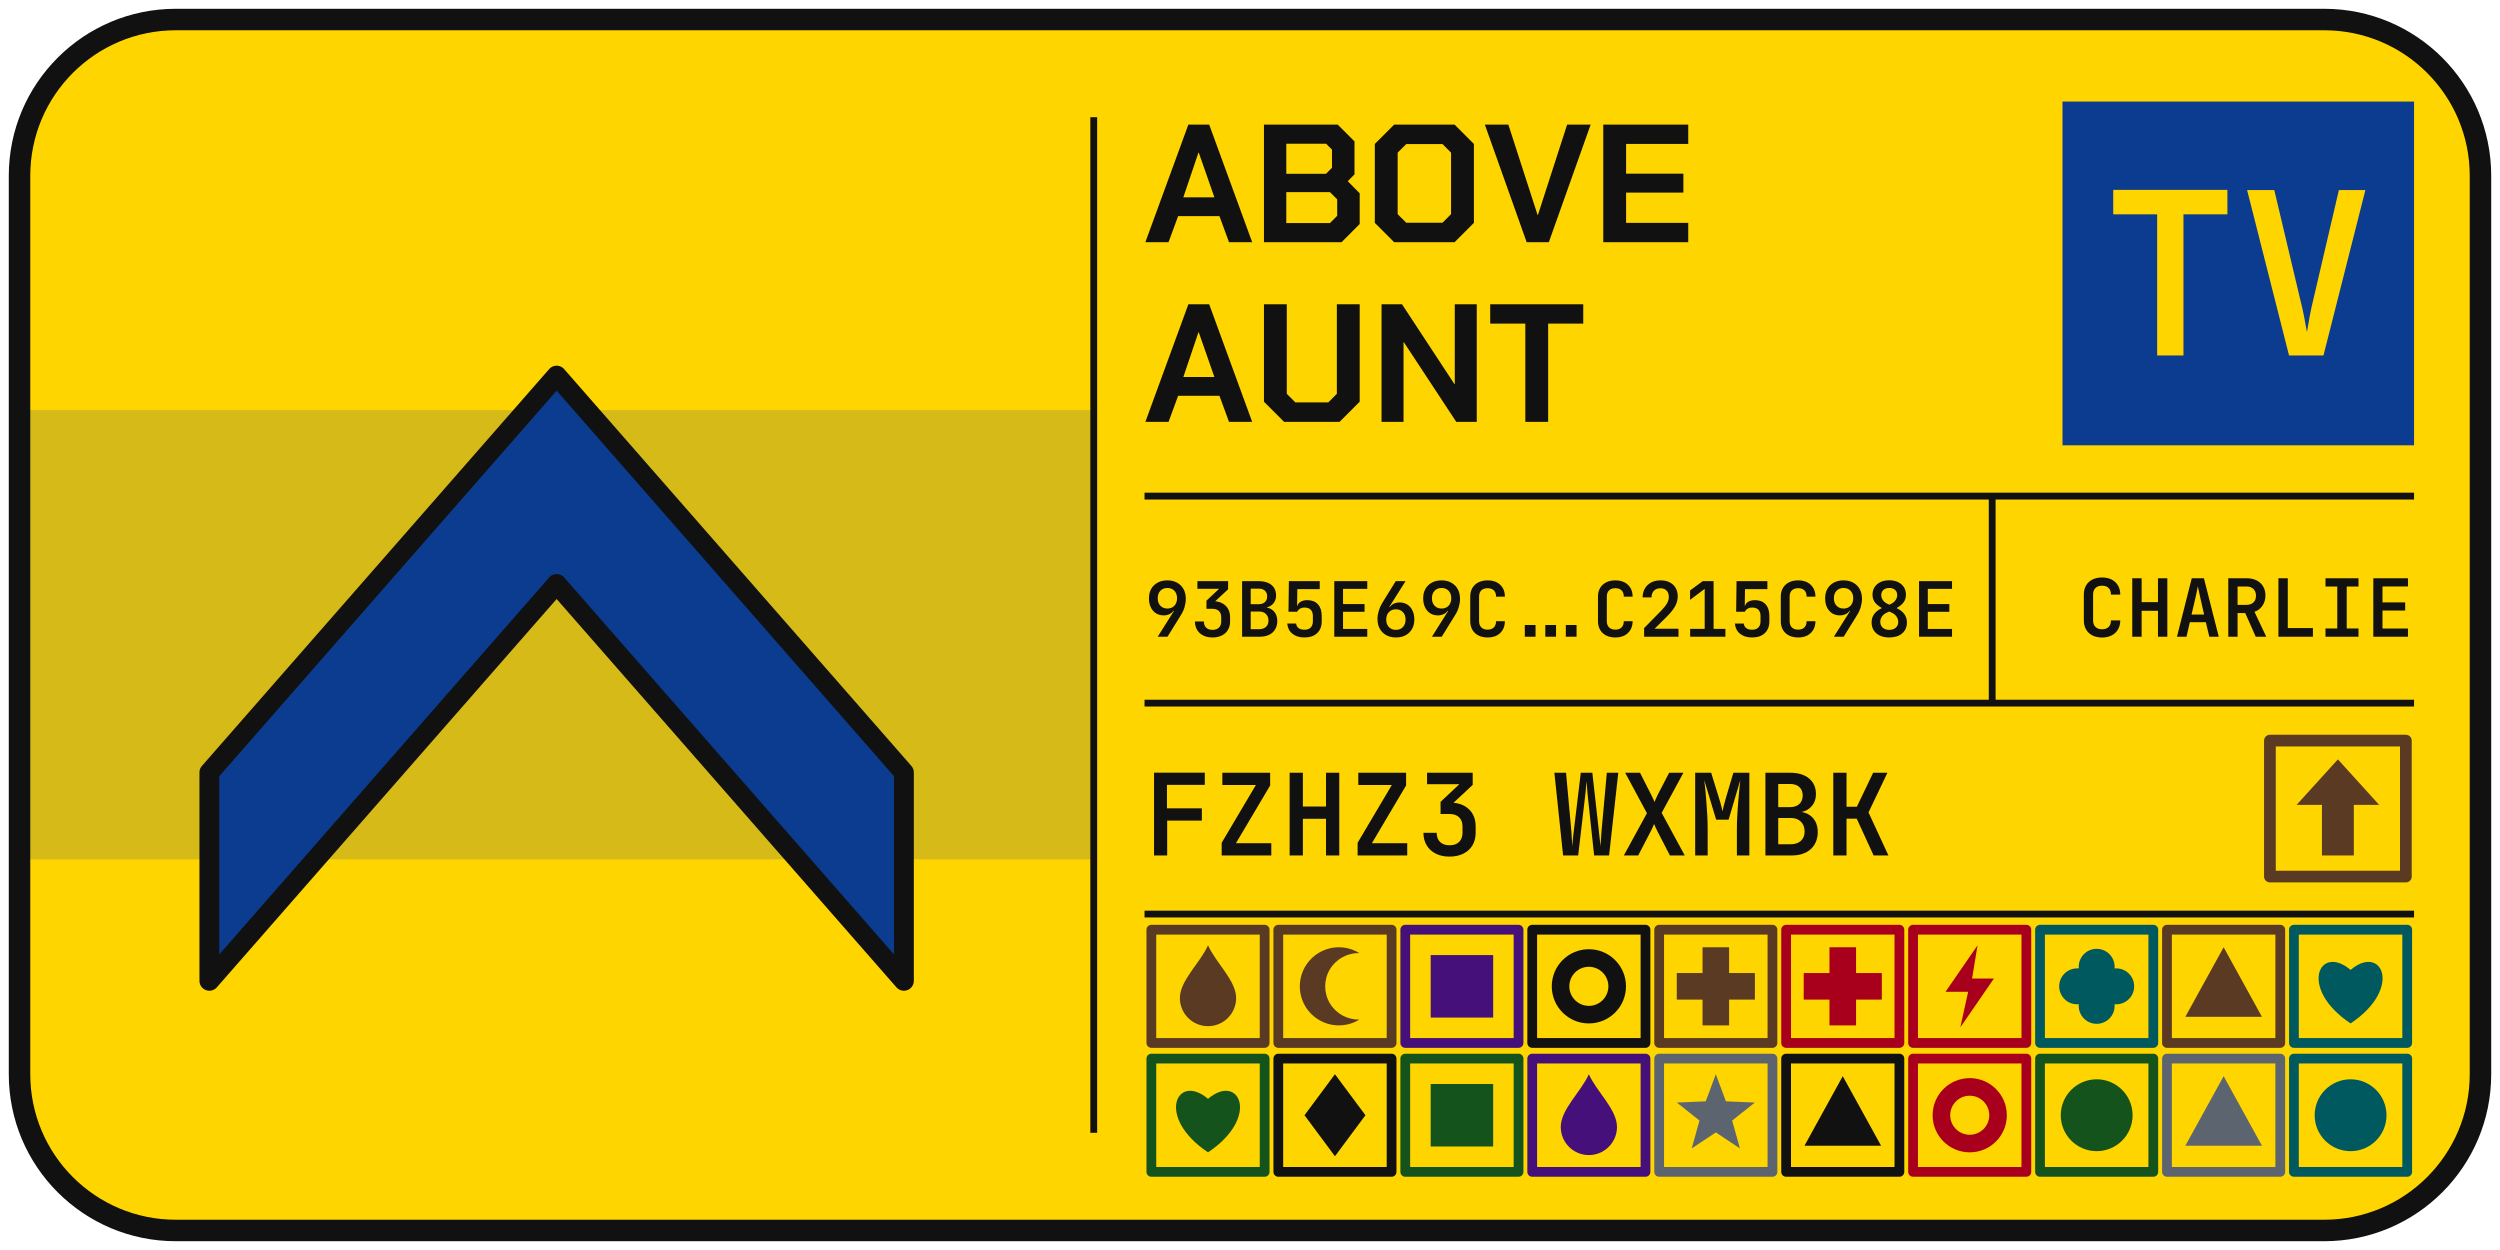
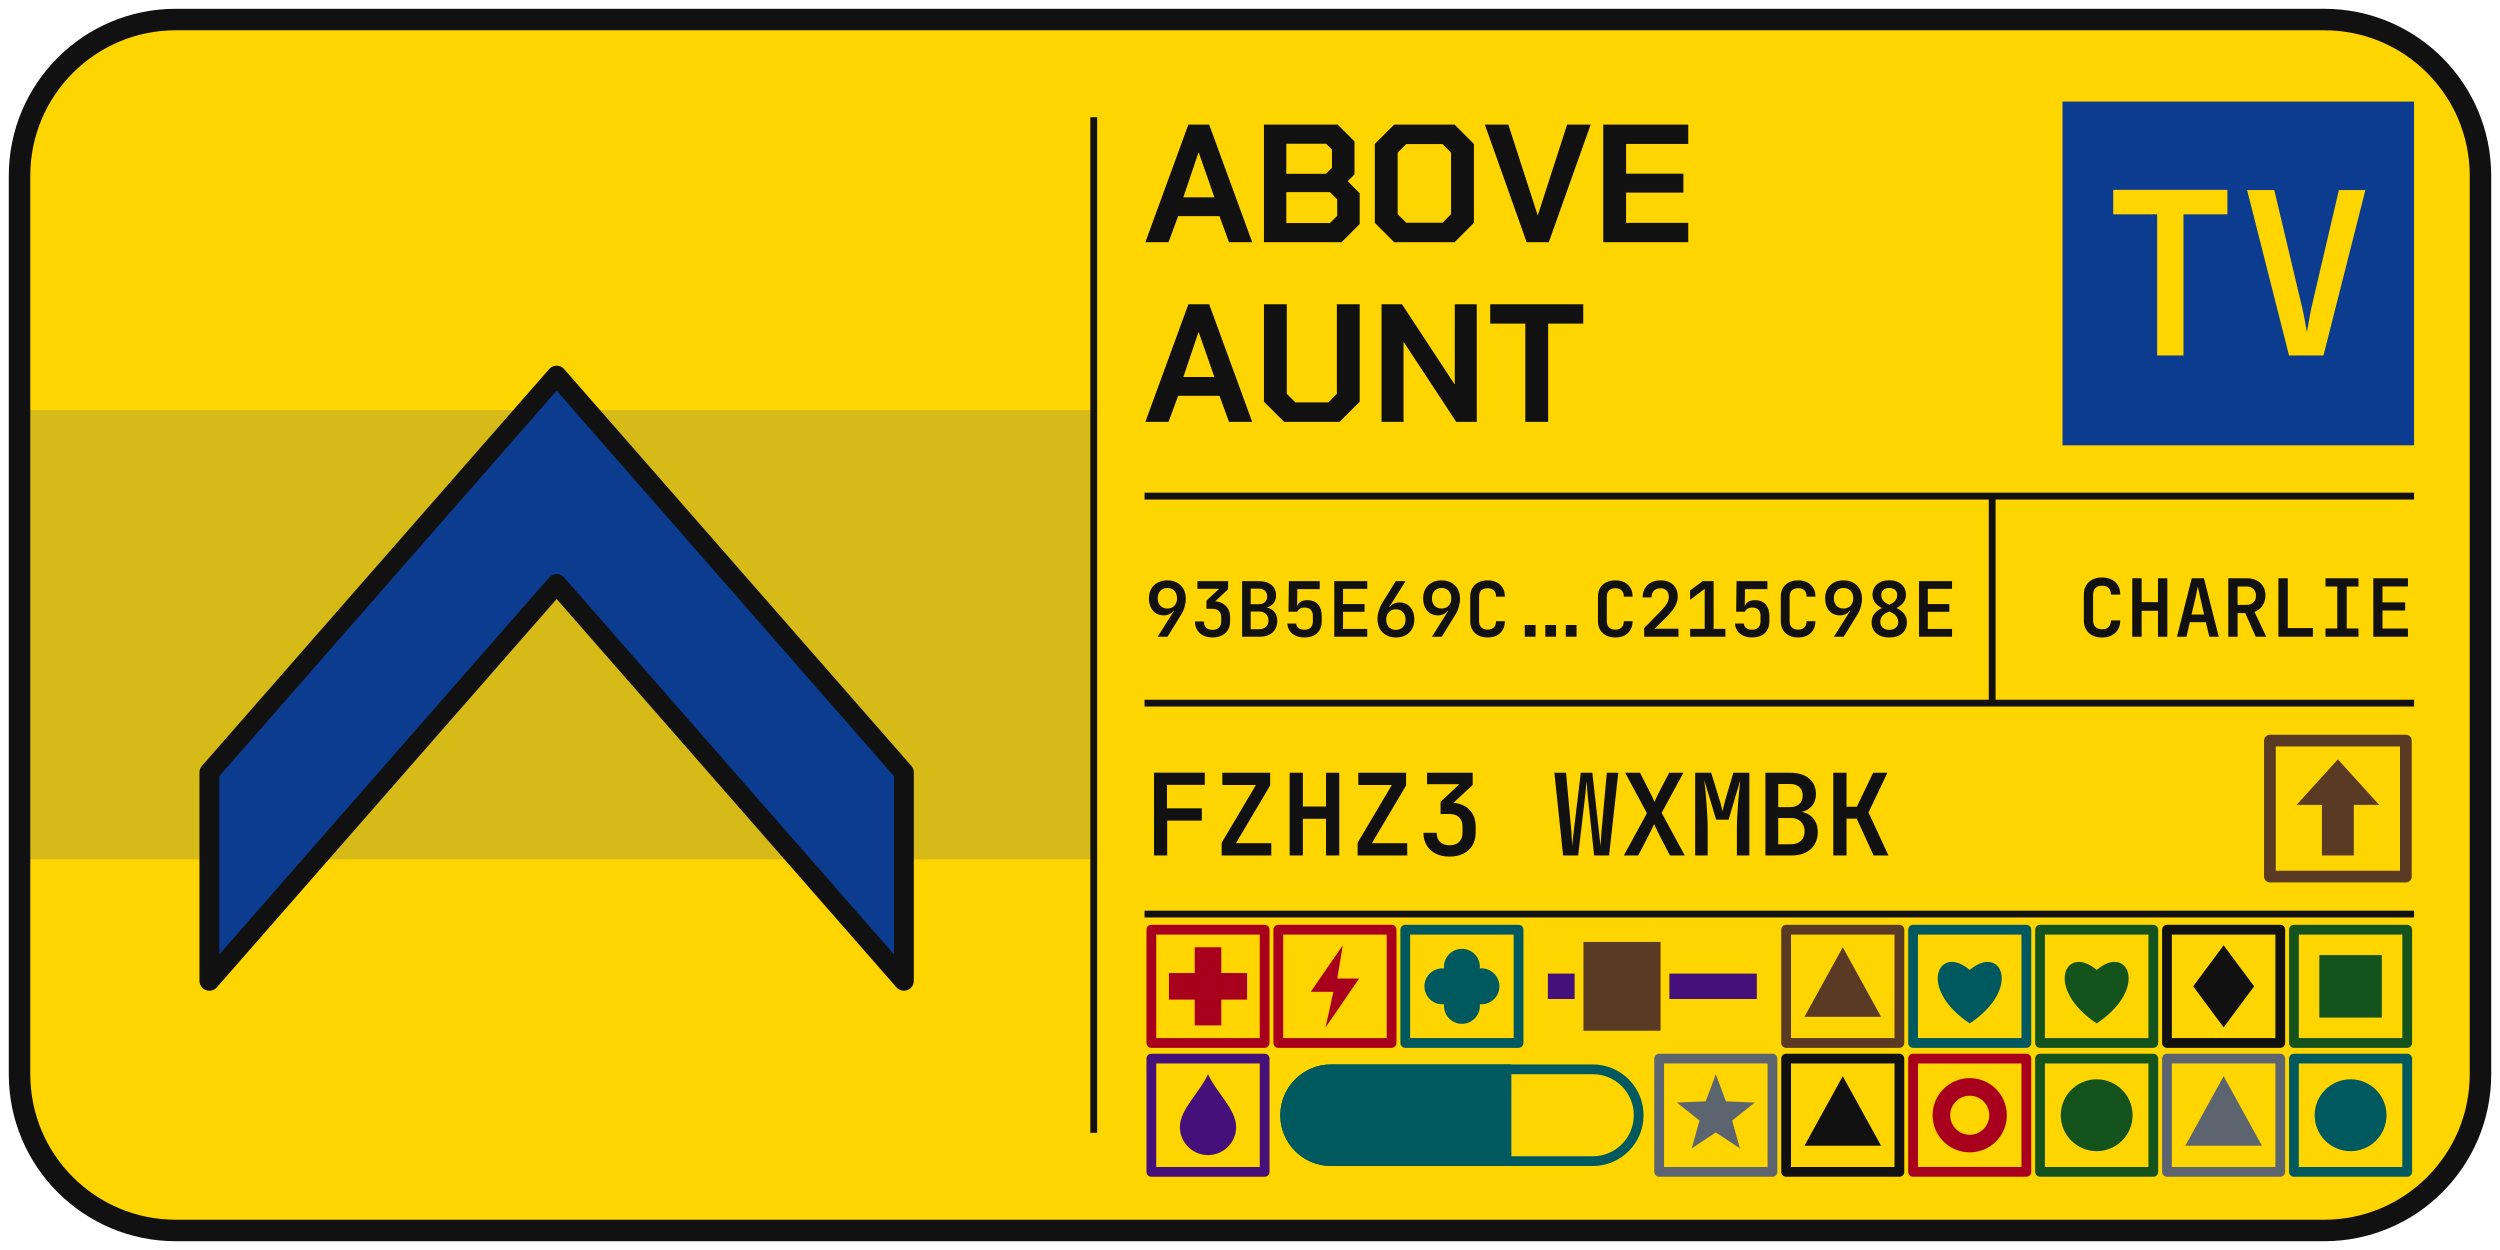
<svg xmlns="http://www.w3.org/2000/svg" viewBox="0 0 960 480" width="256" height="128">
  <defs>
    <clipPath id="c0">
      <path d="M67.5 7.5L892.5 7.5L892.5 7.5C925.64 7.5 952.5 34.36 952.5 67.5L952.5 412.5L952.5 412.5C952.5 445.64 925.64 472.5 892.5 472.5L67.5 472.5L67.5 472.5C34.36 472.5 7.5 445.64 7.5 412.5L7.5 67.5L7.5 67.5C7.5 34.36 34.36 7.5 67.5 7.5Z" />
    </clipPath>
    <clipPath id="c1">
      <path d="M7.5 0L420 0L420 480L7.5 480Z" />
+     </clipPath>
+     <clipPath id="c2">
+       <path d="M511.12 408.75L611.63 408.75L611.63 408.75C622.39 408.75 631.12 417.48 631.12 428.25L631.12 428.25L631.12 428.25C631.12 439.02 622.39 447.75 611.63 447.75L511.12 447.75L511.12 447.75C500.36 447.75 491.62 439.02 491.62 428.25L491.62 428.25L491.62 428.25C491.62 417.48 500.36 408.75 511.12 408.75Z" />
    </clipPath>
  </defs>
  <path d="M67.5 7.5L892.5 7.5L892.5 7.5C925.64 7.5 952.5 34.36 952.5 67.5L952.5 412.5L952.5 412.5C952.5 445.64 925.64 472.5 892.5 472.5L67.5 472.5L67.5 472.5C34.36 472.5 7.5 445.64 7.5 412.5L7.5 67.5L7.5 67.5C7.5 34.36 34.36 7.5 67.5 7.5Z" fill="#FFD500" />
  <g clip-path="url(#c0)">
    <g clip-path="url(#c1)">
      <path d="M7.5 157.5L420 157.5L420 330L7.5 330Z" fill="#D6BB18" />
    </g>
  </g>
  <path d="M80.4 296.62L213.75 144.23L347.1 296.62L347.1 376.63L213.75 224.24L80.4 376.63Z" fill="#0B3C8F" />
  <path d="M80.4 296.62L213.75 144.23L347.1 296.62L347.1 376.63L213.75 224.24L80.4 376.63Z" fill="none" stroke="#111111" stroke-width="7.62" stroke-linecap="round" stroke-linejoin="round" />
  <path d="M420 45L420 435" fill="none" stroke="#111111" stroke-width="2.62" stroke-linejoin="round" />
  <path d="M456.33 47.85L464.33 47.85L480.84 93L471.94 93L468.27 83L452.4 83L448.72 93L439.82 93ZM466.33 75.78L460.33 58.62L460.2 58.62L454.4 75.78ZM485.36 47.85L513.68 47.85L520.13 54.3L520.13 66.94L517.54 69.59L522.12 74.23L522.12 86.03L515.16 93L485.36 93ZM509.16 66.75L511.48 64.43L511.48 57.46L509.22 55.2L493.94 55.2L493.94 66.75ZM510.71 85.65L513.48 82.87L513.48 76.55L510.71 73.78L493.94 73.78L493.94 85.65ZM527.93 85.58L527.93 55.27L535.35 47.85L558.57 47.85L565.98 55.27L565.98 85.58L558.57 93L535.35 93ZM553.92 85.52L557.21 82.23L557.21 58.62L553.92 55.33L539.99 55.33L536.7 58.62L536.7 82.23L539.99 85.52ZM570.18 47.85L579.21 47.85L590.43 82.55L590.56 82.55L601.78 47.85L610.81 47.85L594.75 93L586.24 93ZM615.65 47.85L648.29 47.85L648.29 55.27L624.42 55.27L624.42 66.68L646.42 66.68L646.42 73.97L624.42 73.97L624.42 85.58L648.29 85.58L648.29 93L615.65 93Z" fill="#111111" />
  <path d="M456.33 116.85L464.33 116.85L480.84 162L471.94 162L468.27 152L452.4 152L448.72 162L439.82 162ZM466.33 144.78L460.33 127.62L460.2 127.62L454.4 144.78ZM485.36 154.26L485.36 116.85L494.13 116.85L494.13 151.23L497.42 154.52L510.06 154.52L513.35 151.23L513.35 116.85L522.12 116.85L522.12 154.26L514.38 162L493.1 162ZM530.51 116.85L538.38 116.85L558.5 147.49L558.63 147.49L558.63 116.85L567.08 116.85L567.08 162L559.21 162L539.09 131.43L538.96 131.43L538.96 162L530.51 162ZM585.72 124.27L572.24 124.27L572.24 116.85L607.97 116.85L607.97 124.27L594.49 124.27L594.49 162L585.72 162Z" fill="#111111" />
  <path d="M792 39L927 39L927 171L792 171Z" fill="#0B3C8F" />
  <path d="M828.35 136.5L828.35 82.3L811.48 82.3L811.48 72.9L855.32 72.9L855.32 82.3L838.45 82.3L838.45 136.5ZM878.99 136.5L862.89 72.99L873.33 72.99L883.25 114.84Q884.12 118.23 884.82 121.8Q885.51 125.36 885.86 127.54Q886.21 125.36 886.86 121.8Q887.51 118.23 888.38 114.75L898.13 72.99L908.31 72.99L892.21 136.5Z" fill="#FFD500" />
  <path d="M439.5 190.5L927 190.5" fill="none" stroke="#111111" stroke-width="2.62" stroke-linejoin="round" />
  <path d="M444.56 244.5L450.79 234.61L450.64 234.5Q450.06 235.37 449.06 235.84Q448.07 236.31 446.87 236.31Q445.15 236.31 443.87 235.49Q442.6 234.67 441.9 233.19Q441.2 231.72 441.2 229.73Q441.2 227.65 442.07 226.12Q442.95 224.58 444.55 223.72Q446.14 222.86 448.25 222.86Q450.41 222.86 452 223.75Q453.6 224.64 454.48 226.22Q455.35 227.8 455.35 229.96Q455.35 231.48 454.87 233.12Q454.39 234.76 453.45 236.22L448.33 244.5ZM448.28 233.68Q449.94 233.68 450.97 232.6Q451.99 231.51 451.99 229.73Q451.99 227.94 450.97 226.86Q449.94 225.78 448.28 225.78Q446.61 225.78 445.58 226.86Q444.56 227.94 444.56 229.73Q444.56 231.51 445.58 232.6Q446.61 233.68 448.28 233.68ZM465.59 244.79Q463.54 244.79 462.04 244.03Q460.53 243.27 459.7 241.88Q458.86 240.49 458.86 238.65L462.29 238.65Q462.29 240.17 463.16 241.02Q464.04 241.87 465.62 241.87Q467.23 241.87 468.09 240.99Q468.95 240.11 468.95 238.65L468.95 237.01Q468.95 235.49 468.08 234.64Q467.2 233.79 465.62 233.79L463.28 233.79L463.28 230.66L468.14 226.1L459.8 226.1L459.8 223.15L471.59 223.15L471.59 226.28L465.65 231.81L465.65 230.84Q468.75 230.84 470.55 232.51Q472.35 234.17 472.35 237.01L472.35 238.65Q472.35 240.49 471.53 241.88Q470.71 243.27 469.17 244.03Q467.64 244.79 465.59 244.79ZM476.97 244.5L476.97 223.15L483.38 223.15Q486.45 223.15 488.23 224.61Q490.01 226.07 490.01 228.65Q490.01 230.08 489.37 231.15Q488.73 232.22 487.62 232.8Q486.5 233.39 485.07 233.39L485.07 233.18Q486.65 233.15 487.86 233.77Q489.08 234.38 489.78 235.58Q490.48 236.78 490.48 238.45Q490.48 240.29 489.66 241.66Q488.84 243.04 487.34 243.77Q485.83 244.5 483.76 244.5ZM480.27 241.6L483.52 241.6Q485.16 241.6 486.12 240.73Q487.09 239.85 487.09 238.3Q487.09 236.72 486.12 235.77Q485.16 234.82 483.52 234.82L480.27 234.82ZM480.27 232.01L483.35 232.01Q484.87 232.01 485.73 231.21Q486.59 230.4 486.59 229.03Q486.59 227.62 485.73 226.83Q484.87 226.04 483.38 226.04L480.27 226.04ZM500.87 244.79Q498.03 244.79 496.26 243.34Q494.49 241.9 494.31 239.44L497.71 239.44Q497.82 240.55 498.64 241.18Q499.46 241.81 500.9 241.81Q502.5 241.81 503.32 240.96Q504.14 240.11 504.14 238.59L504.14 236.51Q504.14 234.96 503.32 234.13Q502.5 233.3 500.93 233.3Q499.93 233.3 499.2 233.74Q498.47 234.17 498.12 234.91L494.78 234.91L494.93 223.15L506.78 223.15L506.78 226.22L498.18 226.22L498.09 232.65L498.94 232.65L498.09 233.41Q498.09 232.04 499.16 231.25Q500.22 230.46 502.04 230.46Q504.64 230.46 506.09 232.05Q507.54 233.65 507.54 236.51L507.54 238.59Q507.54 241.46 505.78 243.13Q504.03 244.79 500.87 244.79ZM512.36 244.5L512.36 223.15L525.03 223.15L525.03 226.13L515.73 226.13L515.73 231.95L524 231.95L524 234.94L515.73 234.94L515.73 241.52L525.03 241.52L525.03 244.5ZM536.05 244.79Q533.92 244.79 532.31 243.9Q530.7 243.01 529.82 241.41Q528.95 239.82 528.95 237.68Q528.95 236.16 529.44 234.53Q529.94 232.89 530.85 231.43L535.97 223.15L539.74 223.15L533.51 233.03L533.66 233.15Q534.24 232.27 535.24 231.81Q536.23 231.34 537.43 231.34Q539.15 231.34 540.43 232.16Q541.7 232.98 542.4 234.44Q543.1 235.9 543.1 237.92Q543.1 239.97 542.23 241.52Q541.35 243.07 539.77 243.93Q538.19 244.79 536.05 244.79ZM536.03 241.87Q537.69 241.87 538.72 240.79Q539.74 239.7 539.74 237.92Q539.74 236.13 538.72 235.05Q537.69 233.97 536.03 233.97Q534.36 233.97 533.33 235.05Q532.31 236.13 532.31 237.92Q532.31 239.7 533.33 240.79Q534.36 241.87 536.03 241.87ZM549.86 244.5L556.09 234.61L555.94 234.5Q555.36 235.37 554.36 235.84Q553.37 236.31 552.17 236.31Q550.45 236.31 549.17 235.49Q547.9 234.67 547.2 233.19Q546.5 231.72 546.5 229.73Q546.5 227.65 547.37 226.12Q548.25 224.58 549.85 223.72Q551.44 222.86 553.55 222.86Q555.71 222.86 557.3 223.75Q558.9 224.64 559.78 226.22Q560.65 227.8 560.65 229.96Q560.65 231.48 560.17 233.12Q559.69 234.76 558.75 236.22L553.63 244.5ZM553.58 233.68Q555.24 233.68 556.27 232.6Q557.29 231.51 557.29 229.73Q557.29 227.94 556.27 226.86Q555.24 225.78 553.58 225.78Q551.91 225.78 550.88 226.86Q549.86 227.94 549.86 229.73Q549.86 231.51 550.88 232.6Q551.91 233.68 553.58 233.68ZM571.24 244.79Q569.22 244.79 567.72 244.03Q566.21 243.27 565.39 241.85Q564.57 240.43 564.57 238.53L564.57 229.11Q564.57 227.18 565.39 225.78Q566.21 224.38 567.72 223.62Q569.22 222.86 571.24 222.86Q573.29 222.86 574.77 223.63Q576.24 224.41 577.06 225.79Q577.88 227.18 577.88 229.11L574.49 229.11Q574.49 227.53 573.64 226.7Q572.79 225.87 571.24 225.87Q569.69 225.87 568.83 226.7Q567.97 227.53 567.97 229.11L567.97 238.53Q567.97 240.08 568.83 240.93Q569.69 241.78 571.24 241.78Q572.79 241.78 573.64 240.93Q574.49 240.08 574.49 238.53L577.88 238.53Q577.88 240.41 577.06 241.82Q576.24 243.24 574.77 244.02Q573.29 244.79 571.24 244.79Z" fill="#111111" />
  <path d="M585.52 240L589.65 240L589.65 244.5L585.52 244.5ZM593.4 240L597.52 240L597.52 244.5L593.4 244.5ZM601.27 240L605.4 240L605.4 244.5L601.27 244.5Z" fill="#111111" />
  <path d="M620.29 244.79Q618.27 244.79 616.77 244.03Q615.26 243.27 614.44 241.85Q613.62 240.43 613.62 238.53L613.62 229.11Q613.62 227.18 614.44 225.78Q615.26 224.38 616.77 223.62Q618.27 222.86 620.29 222.86Q622.34 222.86 623.82 223.63Q625.29 224.41 626.11 225.79Q626.93 227.18 626.93 229.11L623.54 229.11Q623.54 227.53 622.69 226.7Q621.84 225.87 620.29 225.87Q618.74 225.87 617.88 226.7Q617.02 227.53 617.02 229.11L617.02 238.53Q617.02 240.08 617.88 240.93Q618.74 241.78 620.29 241.78Q621.84 241.78 622.69 240.93Q623.54 240.08 623.54 238.53L626.93 238.53Q626.93 240.41 626.11 241.82Q625.29 243.24 623.82 244.02Q622.34 244.79 620.29 244.79ZM631.35 244.5L631.35 241.17L637.99 234.41Q639.45 232.89 640.14 231.67Q640.83 230.46 640.83 229.23Q640.83 227.68 639.98 226.79Q639.13 225.9 637.67 225.9Q636.03 225.9 635.11 226.83Q634.19 227.77 634.19 229.41L630.76 229.41Q630.79 227.39 631.66 225.93Q632.52 224.46 634.07 223.66Q635.62 222.86 637.7 222.86Q639.68 222.86 641.16 223.62Q642.64 224.38 643.44 225.75Q644.25 227.13 644.25 229Q644.25 230.93 643.25 232.77Q642.26 234.61 640.04 236.81L635.38 241.43L644.54 241.43L644.54 244.5ZM649.02 244.5L649.02 241.49L654.6 241.49L654.6 226.13L648.99 230.34L648.99 226.72L653.87 223.15L658.02 223.15L658.02 241.49L662.56 241.49L662.56 244.5ZM672.77 244.79Q669.93 244.79 668.16 243.34Q666.39 241.9 666.21 239.44L669.61 239.44Q669.72 240.55 670.54 241.18Q671.36 241.81 672.8 241.81Q674.4 241.81 675.22 240.96Q676.04 240.11 676.04 238.59L676.04 236.51Q676.04 234.96 675.22 234.13Q674.4 233.3 672.83 233.3Q671.83 233.3 671.1 233.74Q670.37 234.17 670.02 234.91L666.68 234.91L666.83 223.15L678.68 223.15L678.68 226.22L670.08 226.22L669.99 232.65L670.84 232.65L669.99 233.41Q669.99 232.04 671.06 231.25Q672.12 230.46 673.94 230.46Q676.54 230.46 677.99 232.05Q679.44 233.65 679.44 236.51L679.44 238.59Q679.44 241.46 677.68 243.13Q675.93 244.79 672.77 244.79ZM690.49 244.79Q688.47 244.79 686.97 244.03Q685.46 243.27 684.64 241.85Q683.82 240.43 683.82 238.53L683.82 229.11Q683.82 227.18 684.64 225.78Q685.46 224.38 686.97 223.62Q688.47 222.86 690.49 222.86Q692.54 222.86 694.02 223.63Q695.49 224.41 696.31 225.79Q697.13 227.18 697.13 229.11L693.74 229.11Q693.74 227.53 692.89 226.7Q692.04 225.87 690.49 225.87Q688.94 225.87 688.08 226.7Q687.22 227.53 687.22 229.11L687.22 238.53Q687.22 240.08 688.08 240.93Q688.94 241.78 690.49 241.78Q692.04 241.78 692.89 240.93Q693.74 240.08 693.74 238.53L697.13 238.53Q697.13 240.41 696.31 241.82Q695.49 243.24 694.02 244.02Q692.54 244.79 690.49 244.79ZM704.21 244.5L710.44 234.61L710.29 234.5Q709.71 235.37 708.71 235.84Q707.72 236.31 706.52 236.31Q704.8 236.31 703.52 235.49Q702.25 234.67 701.55 233.19Q700.85 231.72 700.85 229.73Q700.85 227.65 701.72 226.12Q702.6 224.58 704.2 223.72Q705.79 222.86 707.9 222.86Q710.06 222.86 711.65 223.75Q713.25 224.64 714.13 226.22Q715 227.8 715 229.96Q715 231.48 714.52 233.12Q714.04 234.76 713.1 236.22L707.98 244.5ZM707.93 233.68Q709.59 233.68 710.62 232.6Q711.64 231.51 711.64 229.73Q711.64 227.94 710.62 226.86Q709.59 225.78 707.93 225.78Q706.26 225.78 705.23 226.86Q704.21 227.94 704.21 229.73Q704.21 231.51 705.23 232.6Q706.26 233.68 707.93 233.68ZM725.48 244.79Q723.4 244.79 721.88 244.08Q720.36 243.36 719.52 242.06Q718.69 240.76 718.69 239Q718.69 237.07 719.76 235.7Q720.82 234.32 722.99 233.33L726.15 231.89Q727.26 231.37 727.89 230.47Q728.52 229.58 728.52 228.5Q728.52 227.24 727.7 226.51Q726.88 225.78 725.48 225.78Q724.07 225.78 723.24 226.53Q722.4 227.27 722.4 228.53Q722.4 229.58 723.03 230.46Q723.66 231.34 724.74 231.86L727.9 233.3Q730.18 234.35 731.22 235.74Q732.26 237.13 732.26 239Q732.26 241.66 730.43 243.23Q728.6 244.79 725.48 244.79ZM725.48 241.87Q727.05 241.87 727.99 241.02Q728.93 240.17 728.93 238.83Q728.93 237.74 728.28 236.79Q727.64 235.84 726.53 235.32L723.22 233.77Q721.15 232.77 720.09 231.47Q719.04 230.17 719.04 228.35Q719.04 226.72 719.83 225.47Q720.62 224.23 722.07 223.53Q723.52 222.83 725.48 222.83Q727.43 222.83 728.87 223.53Q730.3 224.23 731.09 225.47Q731.88 226.72 731.88 228.35Q731.88 230.2 730.84 231.48Q729.8 232.77 727.7 233.79L724.36 235.34Q723.28 235.84 722.65 236.78Q722.02 237.71 722.02 238.77Q722.02 240.17 722.96 241.02Q723.9 241.87 725.48 241.87ZM736.91 244.5L736.91 223.15L749.58 223.15L749.58 226.13L740.28 226.13L740.28 231.95L748.55 231.95L748.55 234.94L740.28 234.94L740.28 241.52L749.58 241.52L749.58 244.5Z" fill="#111111" />
  <path d="M765 190.5L765 270" fill="none" stroke="#111111" stroke-width="2.62" stroke-linejoin="round" />
  <path d="M807.2 244.81Q805.08 244.81 803.49 244.01Q801.91 243.21 801.05 241.72Q800.19 240.23 800.19 238.23L800.19 228.33Q800.19 226.3 801.05 224.82Q801.91 223.34 803.49 222.54Q805.08 221.75 807.2 221.75Q809.35 221.75 810.9 222.56Q812.46 223.37 813.32 224.84Q814.18 226.3 814.18 228.33L810.61 228.33Q810.61 226.67 809.72 225.79Q808.83 224.91 807.2 224.91Q805.57 224.91 804.66 225.79Q803.75 226.67 803.75 228.33L803.75 238.23Q803.75 239.86 804.66 240.75Q805.57 241.64 807.2 241.64Q808.83 241.64 809.72 240.75Q810.61 239.86 810.61 238.23L814.18 238.23Q814.18 240.2 813.32 241.69Q812.46 243.18 810.9 243.99Q809.35 244.81 807.2 244.81ZM818.79 244.5L818.79 222.05L822.39 222.05L822.39 231.22L828.66 231.22L828.66 222.05L832.26 222.05L832.26 244.5L828.66 244.5L828.66 234.54L822.39 234.54L822.39 244.5ZM835.95 244.5L841.64 222.05L846.31 222.05L852 244.5L848.37 244.5L847.05 238.93L840.9 238.93L839.61 244.5ZM841.55 235.98L846.37 235.98L844.96 229.74Q844.59 228.14 844.33 226.88Q844.07 225.62 843.97 225.13Q843.88 225.62 843.64 226.86Q843.39 228.11 843.02 229.71ZM855.66 244.5L855.66 222.05L862.73 222.05Q864.92 222.05 866.53 222.87Q868.14 223.68 869.04 225.17Q869.93 226.67 869.93 228.66Q869.93 230.91 868.79 232.58Q867.65 234.26 865.72 234.94L870.24 244.5L866.21 244.5L862.18 235.43L859.23 235.43L859.23 244.5ZM859.23 232.26L862.73 232.26Q864.36 232.26 865.33 231.32Q866.3 230.39 866.3 228.76Q866.3 227.13 865.33 226.17Q864.36 225.22 862.73 225.22L859.23 225.22ZM874.91 244.5L874.91 222.05L878.51 222.05L878.51 241.18L888.16 241.18L888.16 244.5ZM892.99 244.5L892.99 241.33L897.51 241.33L897.51 225.22L892.99 225.22L892.99 222.05L905.66 222.05L905.66 225.22L901.14 225.22L901.14 241.33L905.66 241.33L905.66 244.5ZM911.35 244.5L911.35 222.05L924.66 222.05L924.66 225.19L914.88 225.19L914.88 231.31L923.59 231.31L923.59 234.44L914.88 234.44L914.88 241.36L924.66 241.36L924.66 244.5Z" fill="#111111" />
  <path d="M439.5 270L927 270" fill="none" stroke="#111111" stroke-width="2.62" stroke-linejoin="round" />
  <path d="M443.15 328.5L443.15 296.7L462.64 296.7L462.64 301.4L448.11 301.4L448.11 310.4L461.51 310.4L461.51 315.1L448.2 315.1L448.2 328.5ZM469.12 328.5L469.12 323.63L482.26 301.44L469.38 301.44L469.38 296.74L487.74 296.74L487.74 301.62L474.6 323.8L488.18 323.8L488.18 328.5ZM495.22 328.5L495.22 296.74L500.31 296.74L500.31 309.71L509.19 309.71L509.19 296.74L514.28 296.74L514.28 328.5L509.19 328.5L509.19 314.41L500.31 314.41L500.31 328.5ZM521.32 328.5L521.32 323.63L534.46 301.44L521.58 301.44L521.58 296.74L539.94 296.74L539.94 301.62L526.8 323.8L540.38 323.8L540.38 328.5ZM556.6 328.94Q553.56 328.94 551.32 327.8Q549.08 326.67 547.84 324.61Q546.6 322.54 546.6 319.8L551.69 319.8Q551.69 322.06 552.99 323.32Q554.3 324.58 556.65 324.58Q559.04 324.58 560.32 323.28Q561.6 321.98 561.6 319.8L561.6 317.36Q561.6 315.1 560.3 313.84Q558.99 312.58 556.65 312.58L553.17 312.58L553.17 307.92L560.39 301.14L547.99 301.14L547.99 296.74L565.52 296.74L565.52 301.4L556.69 309.62L556.69 308.19Q561.3 308.19 563.98 310.66Q566.65 313.14 566.65 317.36L566.65 319.8Q566.65 322.54 565.43 324.61Q564.21 326.67 561.93 327.8Q559.65 328.94 556.6 328.94ZM600.23 328.5L596.88 296.74L601.36 296.74L603.41 319.23Q603.45 320.02 603.52 321.08Q603.58 322.15 603.65 323.19Q603.71 324.24 603.71 325.02Q603.8 324.24 603.89 323.19Q603.97 322.15 604.1 321.08Q604.23 320.02 604.32 319.23L607.02 296.74L611.46 296.74L613.98 319.23Q614.07 320.02 614.17 321.08Q614.28 322.15 614.41 323.19Q614.54 324.24 614.59 325.02Q614.63 324.24 614.7 323.19Q614.76 322.15 614.85 321.08Q614.94 320.02 614.98 319.23L617.02 296.74L621.42 296.74L617.89 328.5L612.15 328.5L609.72 305.84Q609.63 304.92 609.54 303.88Q609.45 302.83 609.37 301.79Q609.28 300.75 609.19 300.01Q609.15 300.75 609.06 301.79Q608.98 302.83 608.89 303.88Q608.8 304.92 608.67 305.84L606.02 328.5ZM623.55 328.5L632.42 312.27L624.07 296.74L629.77 296.74L633.99 305.05Q634.42 305.88 634.79 306.71Q635.16 307.53 635.34 307.97Q635.51 307.53 635.86 306.71Q636.21 305.88 636.64 305.05L640.95 296.74L646.43 296.74L638.08 312.14L646.95 328.5L641.25 328.5L636.56 319.41Q636.12 318.58 635.75 317.73Q635.38 316.89 635.16 316.41Q634.99 316.89 634.62 317.71Q634.25 318.54 633.81 319.36L629.07 328.5ZM650.95 328.5L650.95 296.74L657.09 296.74L660.22 306.88Q660.7 308.36 661 309.64Q661.31 310.93 661.44 311.53Q661.57 310.93 661.87 309.64Q662.18 308.36 662.61 306.88L665.61 296.74L671.75 296.74L671.75 328.5L666.96 328.5L666.96 318.23Q666.96 316.1 667.09 313.58Q667.22 311.06 667.42 308.49Q667.61 305.92 667.85 303.6Q668.09 301.27 668.27 299.57L663.79 314.75L659 314.75L654.43 299.57Q654.65 301.23 654.87 303.47Q655.09 305.71 655.28 308.25Q655.48 310.8 655.61 313.36Q655.74 315.93 655.74 318.23L655.74 328.5ZM677.92 328.5L677.92 296.74L687.45 296.74Q692.02 296.74 694.67 298.92Q697.32 301.1 697.32 304.92Q697.32 307.05 696.37 308.64Q695.41 310.23 693.76 311.1Q692.1 311.97 689.97 311.97L689.97 311.67Q692.32 311.62 694.13 312.54Q695.93 313.45 696.98 315.23Q698.02 317.02 698.02 319.5Q698.02 322.24 696.8 324.28Q695.58 326.32 693.34 327.41Q691.1 328.5 688.02 328.5ZM682.84 324.19L687.67 324.19Q690.1 324.19 691.54 322.89Q692.97 321.58 692.97 319.28Q692.97 316.93 691.54 315.52Q690.1 314.1 687.67 314.1L682.84 314.1ZM682.84 309.93L687.41 309.93Q689.67 309.93 690.95 308.73Q692.24 307.53 692.24 305.49Q692.24 303.4 690.95 302.23Q689.67 301.05 687.45 301.05L682.84 301.05ZM703.98 328.5L703.98 296.74L709.07 296.74L709.07 309.79L713.03 309.79L719.29 296.74L724.77 296.74L717.51 311.97L725.16 328.5L719.47 328.5L712.98 314.36L709.07 314.36L709.07 328.5Z" fill="#111111" />
  <path d="M871.65 284.4L923.85 284.4L923.85 336.6L871.65 336.6Z" fill="none" stroke="#5A3A22" stroke-width="4.5" stroke-linejoin="round" />
  <path d="M897.75 291.6L913.59 309.06L903.87 309.06L903.87 328.5L891.63 328.5L891.63 309.06L881.91 309.06Z" fill="#5A3A22" />
  <path d="M439.5 351L927 351" fill="none" stroke="#111111" stroke-width="2.62" stroke-linejoin="round" />
-   <path d="M442.12 357L485.62 357L485.62 400.5L442.12 400.5Z" fill="none" stroke="#5A3A22" stroke-width="3.75" stroke-linejoin="round" />
-   <path d="M463.88 363C466.88 369.75 474.68 376.5 474.68 383.25L474.68 383.25C474.68 389.21 469.84 394.05 463.88 394.05C457.91 394.05 453.07 389.21 453.07 383.25C453.07 376.5 460.88 369.75 463.88 363Z" fill="#5A3A22" />
-   <path d="M490.87 357L534.37 357L534.37 400.5L490.87 400.5Z" fill="none" stroke="#5A3A22" stroke-width="3.75" stroke-linejoin="round" />
-   <path d="M522.04 391.49C515.75 395.4 507.56 394.13 502.74 388.51C497.92 382.9 497.92 374.6 502.74 368.99C507.56 363.37 515.75 362.1 522.04 366.01L522.04 366.01C517.39 365.86 513.02 368.25 510.65 372.26C508.28 376.26 508.28 381.24 510.65 385.24C513.02 389.25 517.39 391.64 522.04 391.49Z" fill="#5A3A22" />
-   <path d="M539.62 357L583.12 357L583.12 400.5L539.62 400.5Z" fill="none" stroke="#45107A" stroke-width="3.75" stroke-linejoin="round" />
-   <path d="M549.38 366.75L573.38 366.75L573.38 390.75L549.38 390.75Z" fill="#45107A" />
-   <path d="M588.37 357L631.87 357L631.87 400.5L588.37 400.5Z" fill="none" stroke="#111111" stroke-width="3.75" stroke-linejoin="round" />
-   <path d="M624.38 378.75C624.38 386.62 618 393 610.12 393C602.25 393 595.88 386.62 595.88 378.75C595.88 370.88 602.25 364.5 610.12 364.5C618 364.5 624.38 370.88 624.38 378.75M617.62 378.75L617.62 378.75C617.62 374.61 614.27 371.25 610.12 371.25C605.98 371.25 602.62 374.61 602.62 378.75C602.62 382.89 605.98 386.25 610.12 386.25C614.27 386.25 617.62 382.89 617.62 378.75" fill="#111111" />
-   <path d="M637.12 357L680.62 357L680.62 400.5L637.12 400.5Z" fill="none" stroke="#5A3A22" stroke-width="3.75" stroke-linejoin="round" />
-   <path d="M653.77 363.75L663.98 363.75L663.98 373.65L673.88 373.65L673.88 383.85L663.98 383.85L663.98 393.75L653.77 393.75L653.77 383.85L643.88 383.85L643.88 373.65L653.77 373.65Z" fill="#5A3A22" />
-   <path d="M685.87 357L729.37 357L729.37 400.5L685.87 400.5Z" fill="none" stroke="#A8001C" stroke-width="3.75" stroke-linejoin="round" />
-   <path d="M702.52 363.75L712.73 363.75L712.73 373.65L722.62 373.65L722.62 383.85L712.73 383.85L712.73 393.75L702.52 393.75L702.52 383.85L692.62 383.85L692.62 373.65L702.52 373.65Z" fill="#A8001C" />
-   <path d="M734.62 357L778.12 357L778.12 400.5L734.62 400.5Z" fill="none" stroke="#A8001C" stroke-width="3.75" stroke-linejoin="round" />
-   <path d="M759.38 363L747.08 380.85L755.77 380.85L752.77 394.5L765.67 375.75L757.27 375.75Z" fill="#A8001C" />
-   <path d="M783.37 357L826.87 357L826.87 400.5L783.37 400.5Z" fill="none" stroke="#00595E" stroke-width="3.75" stroke-linejoin="round" />
-   <path d="M812.02 371.25L812.02 371.25C812.02 375.06 808.94 378.15 805.12 378.15C801.31 378.15 798.23 375.06 798.23 371.25C798.23 367.44 801.31 364.35 805.12 364.35C808.94 364.35 812.02 367.44 812.02 371.25M819.52 378.75L819.52 378.75C819.52 382.56 816.44 385.65 812.62 385.65C808.81 385.65 805.73 382.56 805.73 378.75C805.73 374.94 808.81 371.85 812.62 371.85C816.44 371.85 819.52 374.94 819.52 378.75M812.02 386.25L812.02 386.25C812.02 390.06 808.94 393.15 805.12 393.15C801.31 393.15 798.23 390.06 798.23 386.25C798.23 382.44 801.31 379.35 805.12 379.35C808.94 379.35 812.02 382.44 812.02 386.25M804.52 378.75L804.52 378.75C804.52 382.56 801.44 385.65 797.62 385.65C793.81 385.65 790.73 382.56 790.73 378.75C790.73 374.94 793.81 371.85 797.62 371.85C801.44 371.85 804.52 374.94 804.52 378.75M811.12 378.75L811.12 378.75C811.12 382.06 808.44 384.75 805.12 384.75C801.81 384.75 799.12 382.06 799.12 378.75C799.12 375.44 801.81 372.75 805.12 372.75C808.44 372.75 811.12 375.44 811.12 378.75" fill="#00595E" />
-   <path d="M832.12 357L875.62 357L875.62 400.5L832.12 400.5Z" fill="none" stroke="#5A3A22" stroke-width="3.75" stroke-linejoin="round" />
-   <path d="M853.88 363.75L868.58 390.45L839.17 390.45Z" fill="#5A3A22" />
-   <path d="M880.87 357L924.37 357L924.37 400.5L880.87 400.5Z" fill="none" stroke="#00595E" stroke-width="3.75" stroke-linejoin="round" />
-   <path d="M902.62 393C882.38 379.5 890.62 362.25 902.62 372.45C914.62 362.25 922.88 379.5 902.62 393Z" fill="#00595E" />
-   <path d="M442.12 406.5L485.62 406.5L485.62 450L442.12 450Z" fill="none" stroke="#14531B" stroke-width="3.75" stroke-linejoin="round" />
-   <path d="M463.88 442.5C443.62 429 451.88 411.75 463.88 421.95C475.88 411.75 484.12 429 463.88 442.5Z" fill="#14531B" />
-   <path d="M490.87 406.5L534.37 406.5L534.37 450L490.87 450Z" fill="none" stroke="#111111" stroke-width="3.75" stroke-linejoin="round" />
-   <path d="M512.62 412.5L524.33 428.25L512.62 444L500.93 428.25Z" fill="#111111" />
-   <path d="M539.62 406.5L583.12 406.5L583.12 450L539.62 450Z" fill="none" stroke="#14531B" stroke-width="3.75" stroke-linejoin="round" />
-   <path d="M549.38 416.25L573.38 416.25L573.38 440.25L549.38 440.25Z" fill="#14531B" />
-   <path d="M588.37 406.5L631.87 406.5L631.87 450L588.37 450Z" fill="none" stroke="#45107A" stroke-width="3.75" stroke-linejoin="round" />
-   <path d="M610.12 412.5C613.12 419.25 620.92 426 620.92 432.75L620.92 432.75C620.92 438.71 616.09 443.55 610.12 443.55C604.16 443.55 599.33 438.71 599.33 432.75C599.33 426 607.12 419.25 610.12 412.5Z" fill="#45107A" />
+   <path d="M442.12 357L485.62 357L485.62 400.5L442.12 400.5Z" fill="none" stroke="#A8001C" stroke-width="3.75" stroke-linejoin="round" />
+   <path d="M458.77 363.75L468.98 363.75L468.98 373.65L478.88 373.65L478.88 383.85L468.98 383.85L468.98 393.75L458.77 393.75L458.77 383.85L448.88 383.85L448.88 373.65L458.77 373.65Z" fill="#A8001C" />
+   <path d="M490.87 357L534.37 357L534.37 400.5L490.87 400.5Z" fill="none" stroke="#A8001C" stroke-width="3.75" stroke-linejoin="round" />
+   <path d="M515.62 363L503.32 380.85L512.02 380.85L509.02 394.5L521.92 375.75L513.52 375.75Z" fill="#A8001C" />
+   <path d="M539.62 357L583.12 357L583.12 400.5L539.62 400.5Z" fill="none" stroke="#00595E" stroke-width="3.75" stroke-linejoin="round" />
+   <path d="M568.27 371.25L568.27 371.25C568.27 375.06 565.19 378.15 561.38 378.15C557.56 378.15 554.48 375.06 554.48 371.25C554.48 367.44 557.56 364.35 561.38 364.35C565.19 364.35 568.27 367.44 568.27 371.25M575.77 378.75L575.77 378.75C575.77 382.56 572.69 385.65 568.88 385.65C565.06 385.65 561.98 382.56 561.98 378.75C561.98 374.94 565.06 371.85 568.88 371.85C572.69 371.85 575.77 374.94 575.77 378.75M568.27 386.25L568.27 386.25C568.27 390.06 565.19 393.15 561.38 393.15C557.56 393.15 554.48 390.06 554.48 386.25C554.48 382.44 557.56 379.35 561.38 379.35C565.19 379.35 568.27 382.44 568.27 386.25M560.77 378.75L560.77 378.75C560.77 382.56 557.69 385.65 553.88 385.65C550.06 385.65 546.98 382.56 546.98 378.75C546.98 374.94 550.06 371.85 553.88 371.85C557.69 371.85 560.77 374.94 560.77 378.75M567.38 378.75L567.38 378.75C567.38 382.06 564.69 384.75 561.38 384.75C558.06 384.75 555.38 382.06 555.38 378.75C555.38 375.44 558.06 372.75 561.38 372.75C564.69 372.75 567.38 375.44 567.38 378.75" fill="#00595E" />
+   <path d="M594.38 378.75L674.62 378.75" fill="none" stroke="#45107A" stroke-width="9.75" stroke-linejoin="round" />
+   <path d="M606.35 360L639.35 360L639.35 397.5L606.35 397.5Z" fill="#5A3A22" />
+   <path d="M606.35 360L639.35 360L639.35 397.5L606.35 397.5Z" fill="none" stroke="#FFD500" stroke-width="3.38" stroke-linejoin="round" />
+   <path d="M685.87 357L729.37 357L729.37 400.5L685.87 400.5Z" fill="none" stroke="#5A3A22" stroke-width="3.75" stroke-linejoin="round" />
+   <path d="M707.62 363.75L722.33 390.45L692.92 390.45Z" fill="#5A3A22" />
+   <path d="M734.62 357L778.12 357L778.12 400.5L734.62 400.5Z" fill="none" stroke="#00595E" stroke-width="3.75" stroke-linejoin="round" />
+   <path d="M756.38 393C736.12 379.5 744.38 362.25 756.38 372.45C768.38 362.25 776.62 379.5 756.38 393Z" fill="#00595E" />
+   <path d="M783.37 357L826.87 357L826.87 400.5L783.37 400.5Z" fill="none" stroke="#14531B" stroke-width="3.75" stroke-linejoin="round" />
+   <path d="M805.12 393C784.88 379.5 793.12 362.25 805.12 372.45C817.12 362.25 825.38 379.5 805.12 393Z" fill="#14531B" />
+   <path d="M832.12 357L875.62 357L875.62 400.5L832.12 400.5Z" fill="none" stroke="#111111" stroke-width="3.75" stroke-linejoin="round" />
+   <path d="M853.88 363L865.58 378.75L853.88 394.5L842.17 378.75Z" fill="#111111" />
+   <path d="M880.87 357L924.37 357L924.37 400.5L880.87 400.5Z" fill="none" stroke="#14531B" stroke-width="3.75" stroke-linejoin="round" />
+   <path d="M890.62 366.75L914.62 366.75L914.62 390.75L890.62 390.75Z" fill="#14531B" />
+   <path d="M442.12 406.5L485.62 406.5L485.62 450L442.12 450Z" fill="none" stroke="#45107A" stroke-width="3.75" stroke-linejoin="round" />
+   <path d="M463.88 412.5C466.88 419.25 474.68 426 474.68 432.75L474.68 432.75C474.68 438.71 469.84 443.55 463.88 443.55C457.91 443.55 453.07 438.71 453.07 432.75C453.07 426 460.88 419.25 463.88 412.5Z" fill="#45107A" />
+   <g clip-path="url(#c2)">
+     <path d="M491.62 408.75L580.36 408.75L580.36 447.75L491.62 447.75Z" fill="#00595E" />
+   </g>
+   <path d="M511.12 410.62L611.63 410.62L611.63 410.62C621.36 410.62 629.25 418.52 629.25 428.25L629.25 428.25L629.25 428.25C629.25 437.98 621.36 445.88 611.63 445.88L511.12 445.88L511.12 445.88C501.39 445.88 493.5 437.98 493.5 428.25L493.5 428.25L493.5 428.25C493.5 418.52 501.39 410.62 511.12 410.62Z" fill="none" stroke="#00595E" stroke-width="3.75" stroke-linejoin="round" />
  <path d="M637.12 406.5L680.62 406.5L680.62 450L637.12 450Z" fill="none" stroke="#5C6470" stroke-width="3.75" stroke-linejoin="round" />
  <path d="M658.88 412.5L662.75 422.91L673.85 423.38L665.15 430.29L668.13 440.99L658.88 434.85L649.62 440.99L652.6 430.29L643.9 423.38L655 422.91Z" fill="#5C6470" />
  <path d="M685.87 406.5L729.37 406.5L729.37 450L685.87 450Z" fill="none" stroke="#111111" stroke-width="3.75" stroke-linejoin="round" />
  <path d="M707.62 413.25L722.33 439.95L692.92 439.95Z" fill="#111111" />
  <path d="M734.62 406.5L778.12 406.5L778.12 450L734.62 450Z" fill="none" stroke="#A8001C" stroke-width="3.75" stroke-linejoin="round" />
  <path d="M770.62 428.25C770.62 436.12 764.25 442.5 756.38 442.5C748.5 442.5 742.12 436.12 742.12 428.25C742.12 420.38 748.5 414 756.38 414C764.25 414 770.62 420.38 770.62 428.25M763.88 428.25L763.88 428.25C763.88 424.11 760.52 420.75 756.38 420.75C752.23 420.75 748.88 424.11 748.88 428.25C748.88 432.39 752.23 435.75 756.38 435.75C760.52 435.75 763.88 432.39 763.88 428.25" fill="#A8001C" />
  <path d="M783.37 406.5L826.87 406.5L826.87 450L783.37 450Z" fill="none" stroke="#14531B" stroke-width="3.75" stroke-linejoin="round" />
  <path d="M818.92 428.25C818.92 435.87 812.75 442.05 805.12 442.05C797.5 442.05 791.33 435.87 791.33 428.25C791.33 420.63 797.5 414.45 805.12 414.45C812.75 414.45 818.92 420.63 818.92 428.25" fill="#14531B" />
  <path d="M832.12 406.5L875.62 406.5L875.62 450L832.12 450Z" fill="none" stroke="#5C6470" stroke-width="3.75" stroke-linejoin="round" />
  <path d="M853.88 413.25L868.58 439.95L839.17 439.95Z" fill="#5C6470" />
  <path d="M880.87 406.5L924.37 406.5L924.37 450L880.87 450Z" fill="none" stroke="#00595E" stroke-width="3.75" stroke-linejoin="round" />
  <path d="M916.42 428.25C916.42 435.87 910.25 442.05 902.62 442.05C895 442.05 888.83 435.87 888.83 428.25C888.83 420.63 895 414.45 902.62 414.45C910.25 414.45 916.42 420.63 916.42 428.25" fill="#00595E" />
  <path d="M67.5 7.5L892.5 7.5L892.5 7.5C925.64 7.5 952.5 34.36 952.5 67.5L952.5 412.5L952.5 412.5C952.5 445.64 925.64 472.5 892.5 472.5L67.5 472.5L67.5 472.5C34.36 472.5 7.5 445.64 7.5 412.5L7.5 67.5L7.5 67.5C7.5 34.36 34.36 7.5 67.5 7.5Z" fill="none" stroke="#111111" stroke-width="8.25" stroke-linejoin="round" />
</svg>
